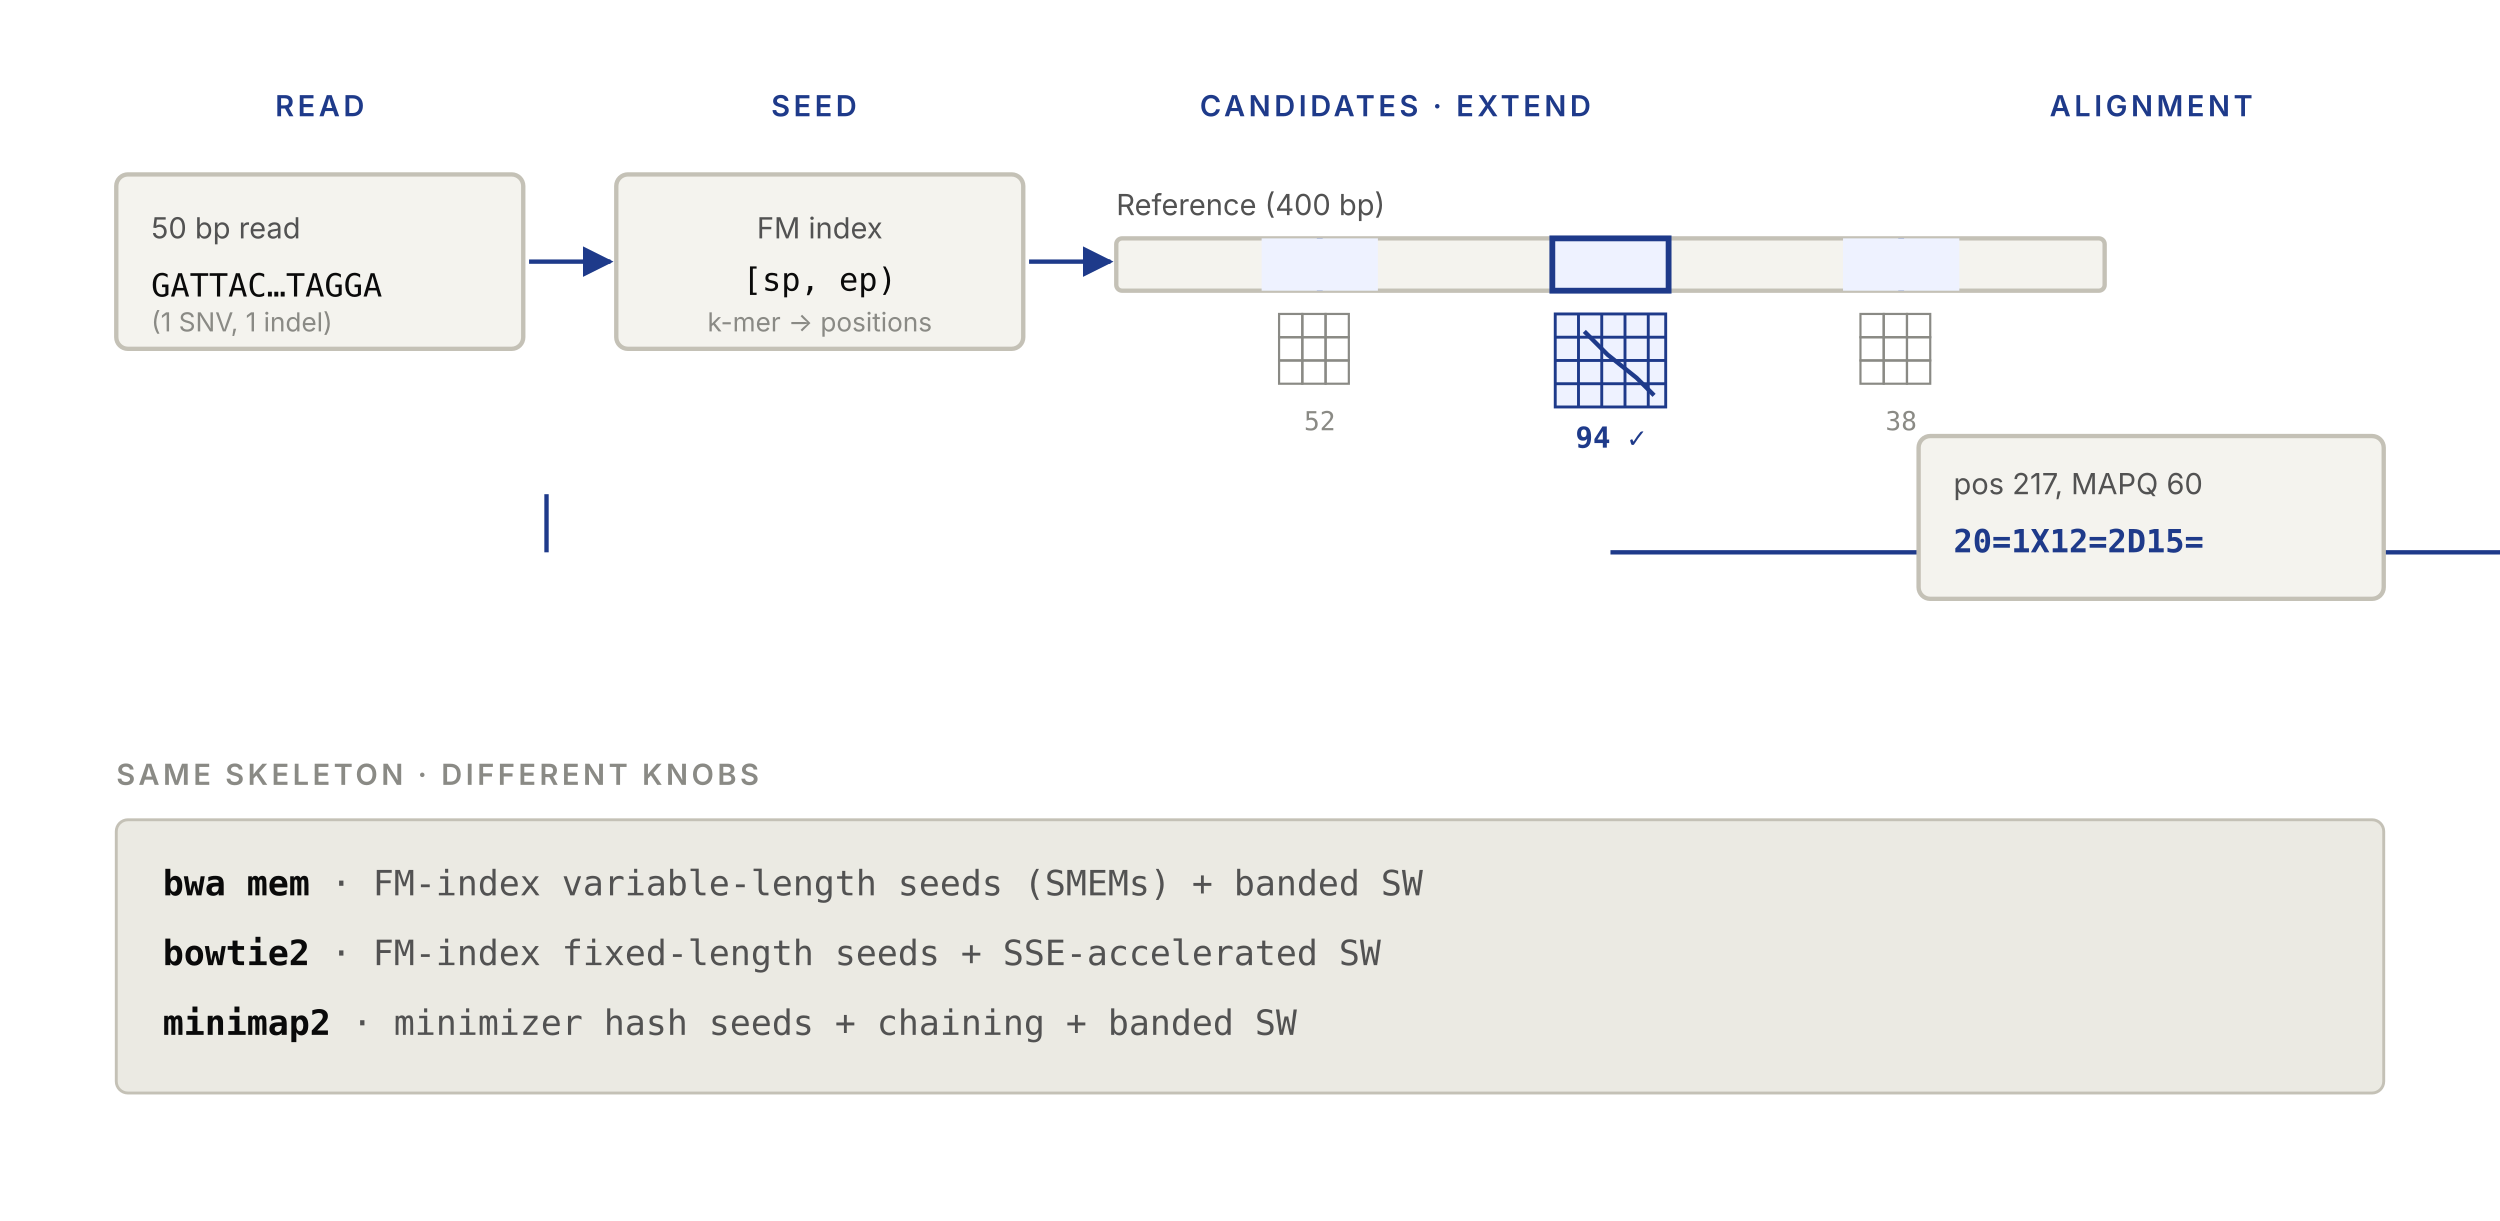
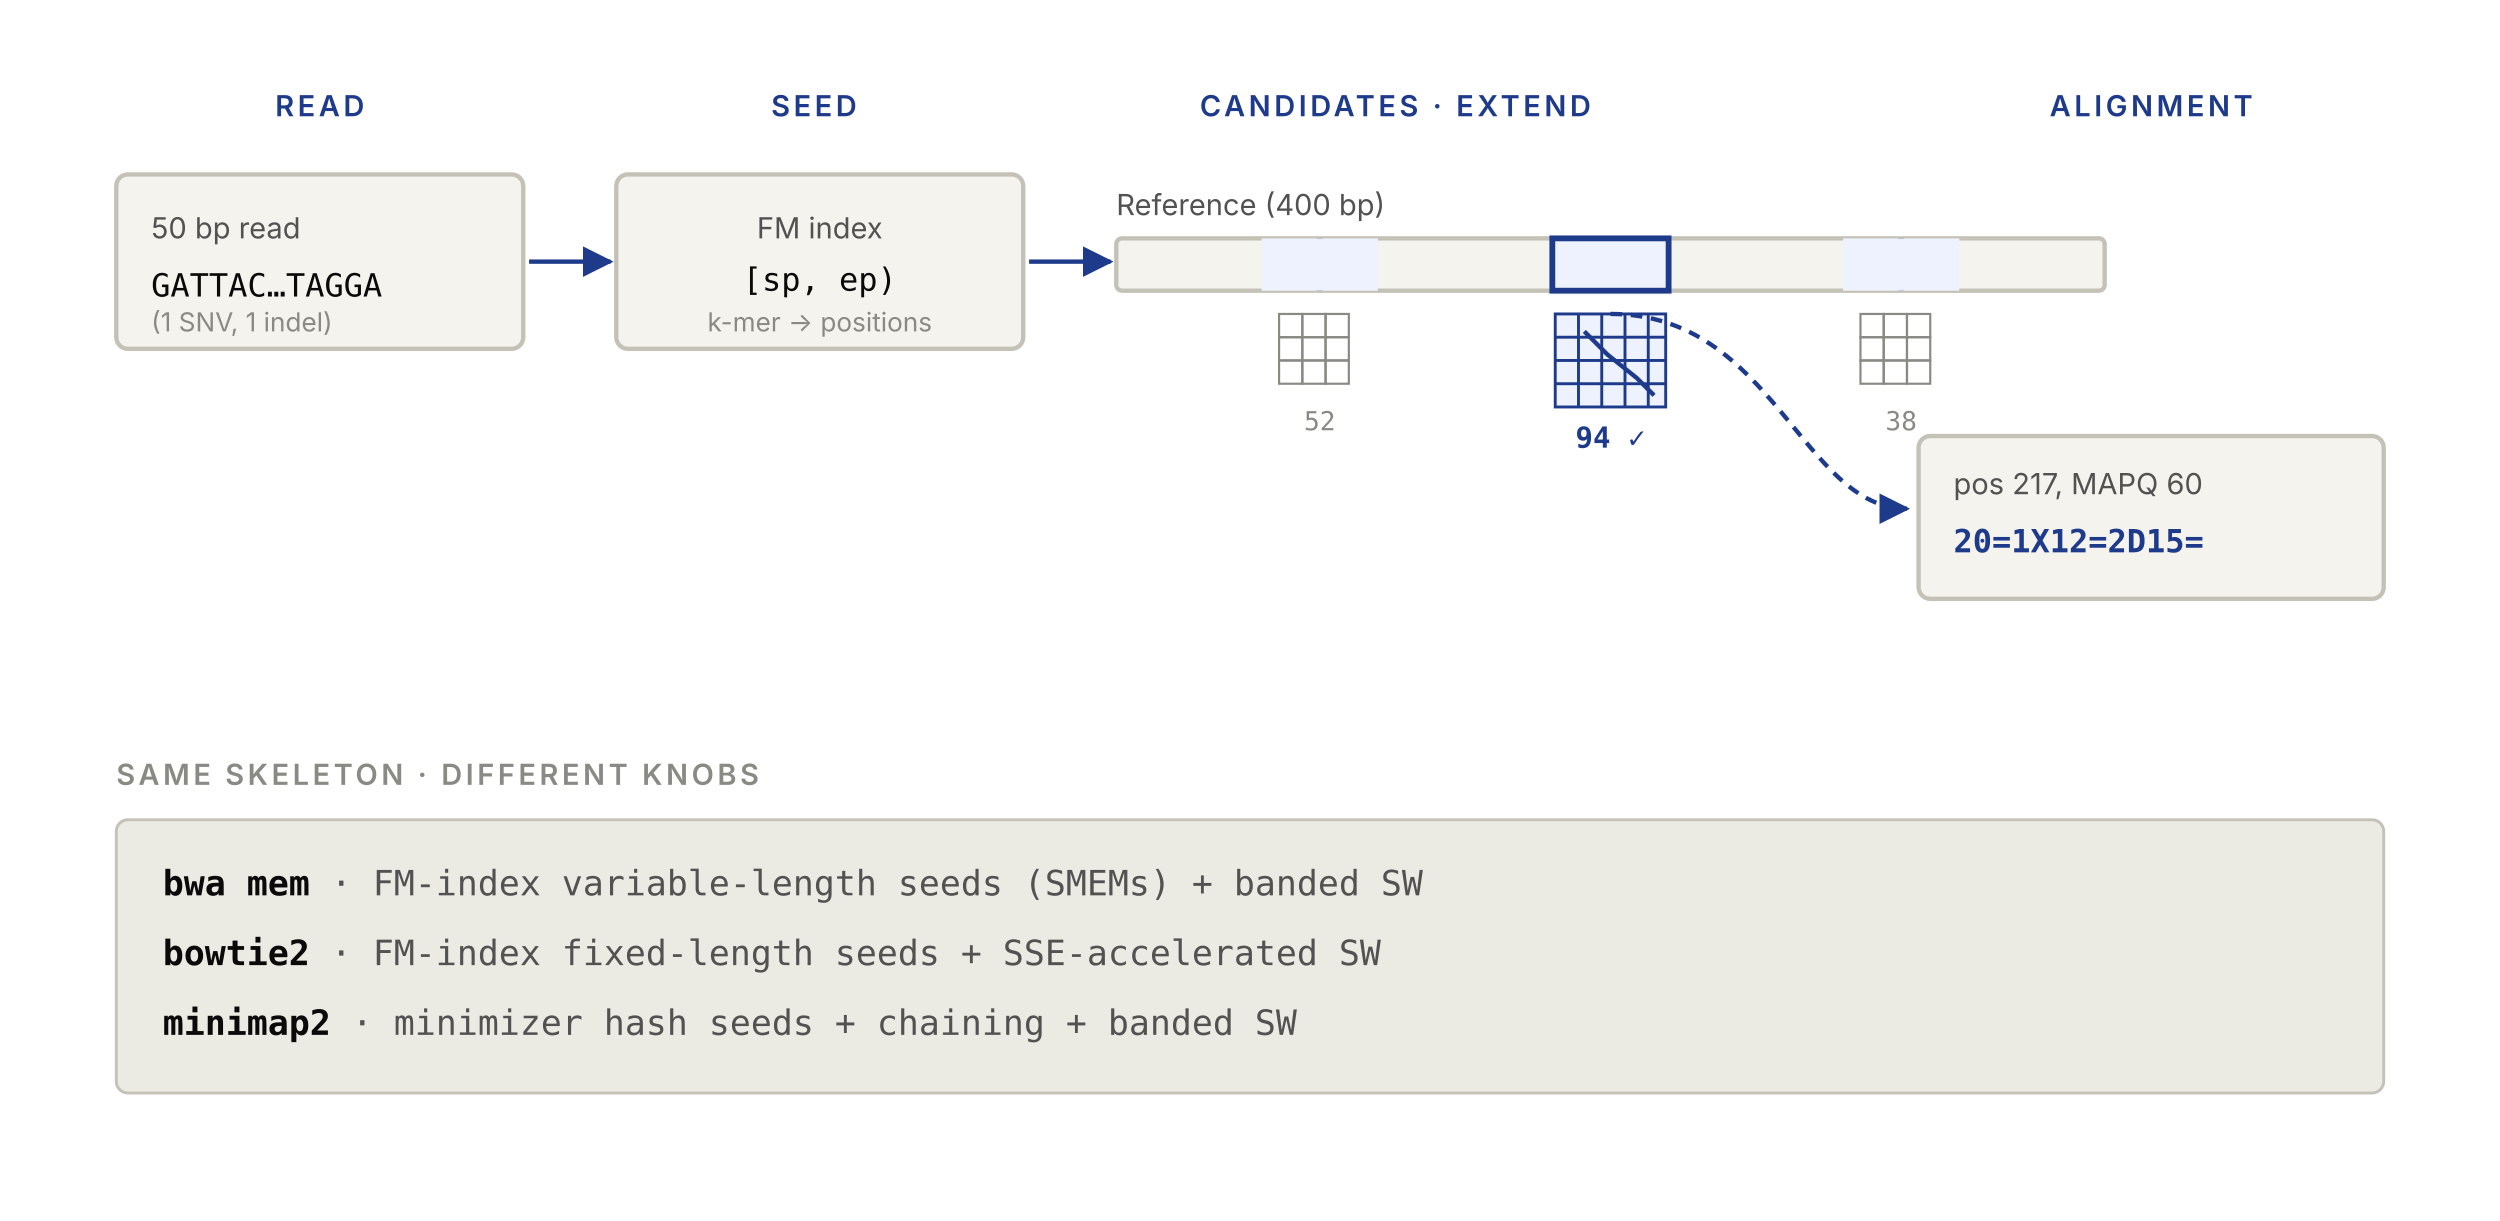
<svg xmlns="http://www.w3.org/2000/svg" viewBox="0 0 860 420" role="img" aria-labelledby="t d">
  <defs>
    <marker id="arrow-accent" viewBox="0 0 10 10" refX="9" refY="5" markerWidth="7" markerHeight="7" orient="auto-start-reverse">
      <path d="M 0 0 L 10 5 L 0 10 z" fill="#1e3a8a" />
    </marker>
  </defs>
  <g font-family="Inter, sans-serif" font-size="10" font-weight="600" fill="#1e3a8a" letter-spacing="0.12em" text-anchor="middle">
    <text x="110" y="40">READ</text>
    <text x="280" y="40">SEED</text>
    <text x="480" y="40">CANDIDATES · EXTEND</text>
    <text x="740" y="40">ALIGNMENT</text>
  </g>
  <g transform="translate(40 60)">
    <rect x="0" y="0" width="140" height="60" rx="4" fill="#f4f3ee" stroke="#c4c1b6" stroke-width="1.5" />
    <text x="12" y="22" font-family="Inter, sans-serif" font-size="10" fill="#525252">50 bp read</text>
    <text x="12" y="42" font-family="JetBrains Mono, monospace" font-size="11" fill="#0a0a0a">GATTAC…TAGGA</text>
    <text x="12" y="54" font-family="Inter, sans-serif" font-size="9" fill="#8a8a85">(1 SNV, 1 indel)</text>
  </g>
  <line x1="182" y1="90" x2="210" y2="90" stroke="#1e3a8a" stroke-width="1.5" marker-end="url(#arrow-accent)" />
  <g transform="translate(212 60)">
    <rect x="0" y="0" width="140" height="60" rx="4" fill="#f4f3ee" stroke="#c4c1b6" stroke-width="1.5" />
    <text x="70" y="22" font-family="Inter, sans-serif" font-size="10" fill="#525252" text-anchor="middle">FM index</text>
    <text x="70" y="40" font-family="JetBrains Mono, monospace" font-size="11" fill="#0a0a0a" text-anchor="middle">[sp, ep)</text>
    <text x="70" y="54" font-family="Inter, sans-serif" font-size="9" fill="#8a8a85" text-anchor="middle">k-mer → positions</text>
  </g>
  <line x1="354" y1="90" x2="382" y2="90" stroke="#1e3a8a" stroke-width="1.5" marker-end="url(#arrow-accent)" />
  <g transform="translate(384 60)">
    <rect x="0" y="22" width="340" height="18" rx="2" fill="#f4f3ee" stroke="#c4c1b6" stroke-width="1.5" />
    <text x="0" y="14" font-family="Inter, sans-serif" font-size="10" fill="#525252">Reference (400 bp)</text>
    <line x1="70" y1="22" x2="70" y2="40" stroke="#1e3a8a" stroke-width="2" />
    <rect x="50" y="22" width="40" height="18" fill="#eef2ff" stroke="none" />
    <line x1="170" y1="22" x2="170" y2="40" stroke="#1e3a8a" stroke-width="2" />
    <rect x="150" y="22" width="40" height="18" fill="#eef2ff" stroke="#1e3a8a" stroke-width="2" />
    <line x1="270" y1="22" x2="270" y2="40" stroke="#1e3a8a" stroke-width="2" />
    <rect x="250" y="22" width="40" height="18" fill="#eef2ff" stroke="none" />
    <g>
      <g transform="translate(56 48)" stroke="#8a8a85" stroke-width="0.75" fill="none">
        <rect x="0" y="0" width="8" height="8" />
        <rect x="8" y="0" width="8" height="8" />
        <rect x="16" y="0" width="8" height="8" />
        <rect x="0" y="8" width="8" height="8" />
        <rect x="8" y="8" width="8" height="8" />
        <rect x="16" y="8" width="8" height="8" />
        <rect x="0" y="16" width="8" height="8" />
        <rect x="8" y="16" width="8" height="8" />
        <rect x="16" y="16" width="8" height="8" />
      </g>
      <text x="70" y="88" font-family="JetBrains Mono, monospace" font-size="9" fill="#8a8a85" text-anchor="middle">52</text>
      <g transform="translate(151 48)" stroke="#1e3a8a" stroke-width="1" fill="none">
        <rect x="0" y="0" width="38" height="32" fill="#eef2ff" stroke="#1e3a8a" />
        <line x1="0" y1="8" x2="38" y2="8" />
        <line x1="0" y1="16" x2="38" y2="16" />
        <line x1="0" y1="24" x2="38" y2="24" />
        <line x1="8" y1="0" x2="8" y2="32" />
        <line x1="16" y1="0" x2="16" y2="32" />
        <line x1="24" y1="0" x2="24" y2="32" />
        <line x1="32" y1="0" x2="32" y2="32" />
        <path d="M 34 28 L 28 22 L 18 14 L 10 6" stroke="#1e3a8a" stroke-width="1.5" />
      </g>
      <text x="170" y="94" font-family="JetBrains Mono, monospace" font-size="10" fill="#1e3a8a" text-anchor="middle" font-weight="600">94 ✓</text>
      <g transform="translate(256 48)" stroke="#8a8a85" stroke-width="0.75" fill="none">
        <rect x="0" y="0" width="8" height="8" />
        <rect x="8" y="0" width="8" height="8" />
        <rect x="16" y="0" width="8" height="8" />
        <rect x="0" y="8" width="8" height="8" />
        <rect x="8" y="8" width="8" height="8" />
        <rect x="16" y="8" width="8" height="8" />
        <rect x="0" y="16" width="8" height="8" />
        <rect x="8" y="16" width="8" height="8" />
        <rect x="16" y="16" width="8" height="8" />
      </g>
      <text x="270" y="88" font-family="JetBrains Mono, monospace" font-size="9" fill="#8a8a85" text-anchor="middle">38</text>
    </g>
  </g>
-   <line x1="188" y1="170" x2="188" y2="190" stroke="#1e3a8a" stroke-width="1.5" fill="none" />
-   <path d="M 188 190 L 700 190" stroke="#1e3a8a" stroke-width="1.5" fill="none" marker-end="url(#arrow-accent)" transform="translate(366 0)" />
+   <path d="M 554 108 C 610 108, 620 175, 656 175" stroke="#1e3a8a" stroke-width="1.5" fill="none" marker-end="url(#arrow-accent)" stroke-dasharray="4 3" />
  <g transform="translate(660 150)">
    <rect x="0" y="0" width="160" height="56" rx="4" fill="#f4f3ee" stroke="#c4c1b6" stroke-width="1.5" />
    <text x="12" y="20" font-family="Inter, sans-serif" font-size="10" fill="#525252">pos 217, MAPQ 60</text>
    <text x="12" y="40" font-family="JetBrains Mono, monospace" font-size="11" fill="#1e3a8a" font-weight="600">20=1X12=2D15=</text>
  </g>
  <g transform="translate(40 270)">
    <text x="0" y="0" font-family="Inter, sans-serif" font-size="10" font-weight="600" fill="#8a8a85" letter-spacing="0.12em">SAME SKELETON · DIFFERENT KNOBS</text>
    <rect x="0" y="12" width="780" height="94" rx="4" fill="#ebeae3" stroke="#c4c1b6" stroke-width="1" />
    <g font-family="JetBrains Mono, monospace" font-size="12" fill="#525252">
      <text x="16" y="38">
        <tspan fill="#0a0a0a" font-weight="600">bwa mem   </tspan> · FM-index variable-length seeds (SMEMs) + banded SW</text>
      <text x="16" y="62">
        <tspan fill="#0a0a0a" font-weight="600">bowtie2   </tspan> · FM-index fixed-length seeds + SSE-accelerated SW</text>
      <text x="16" y="86">
        <tspan fill="#0a0a0a" font-weight="600">minimap2  </tspan> · minimizer hash seeds + chaining + banded SW</text>
    </g>
  </g>
</svg>
